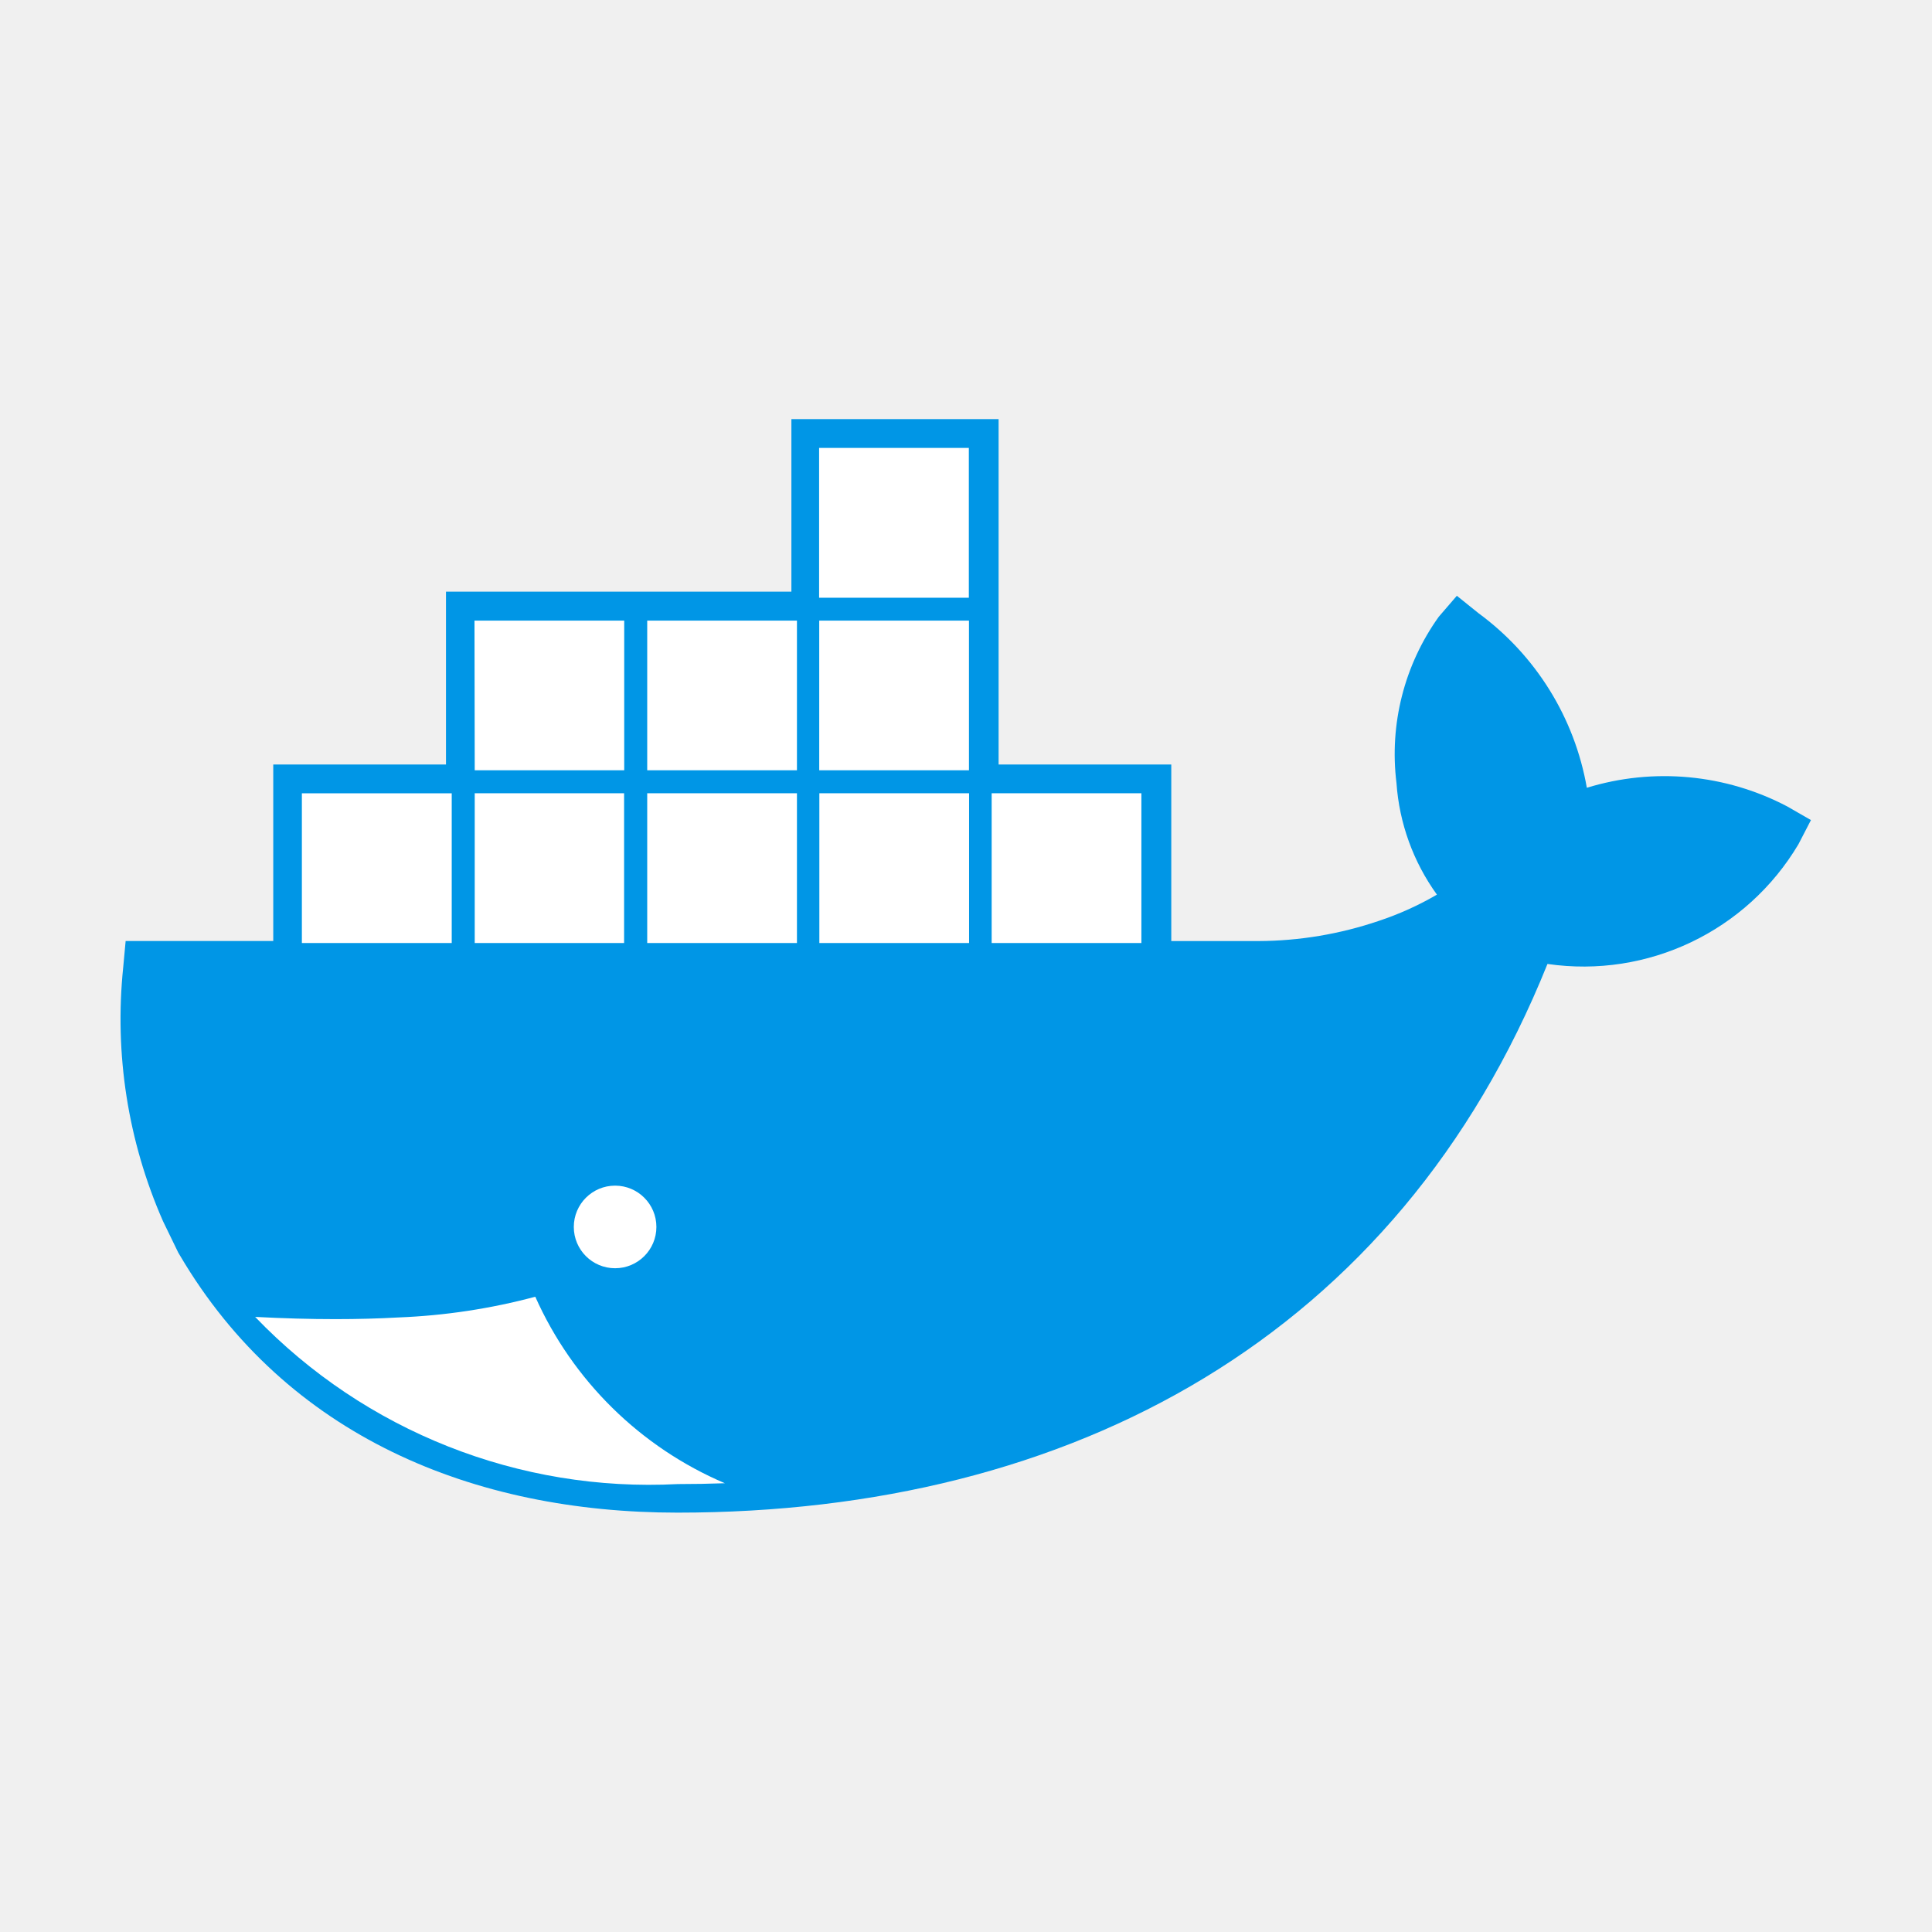
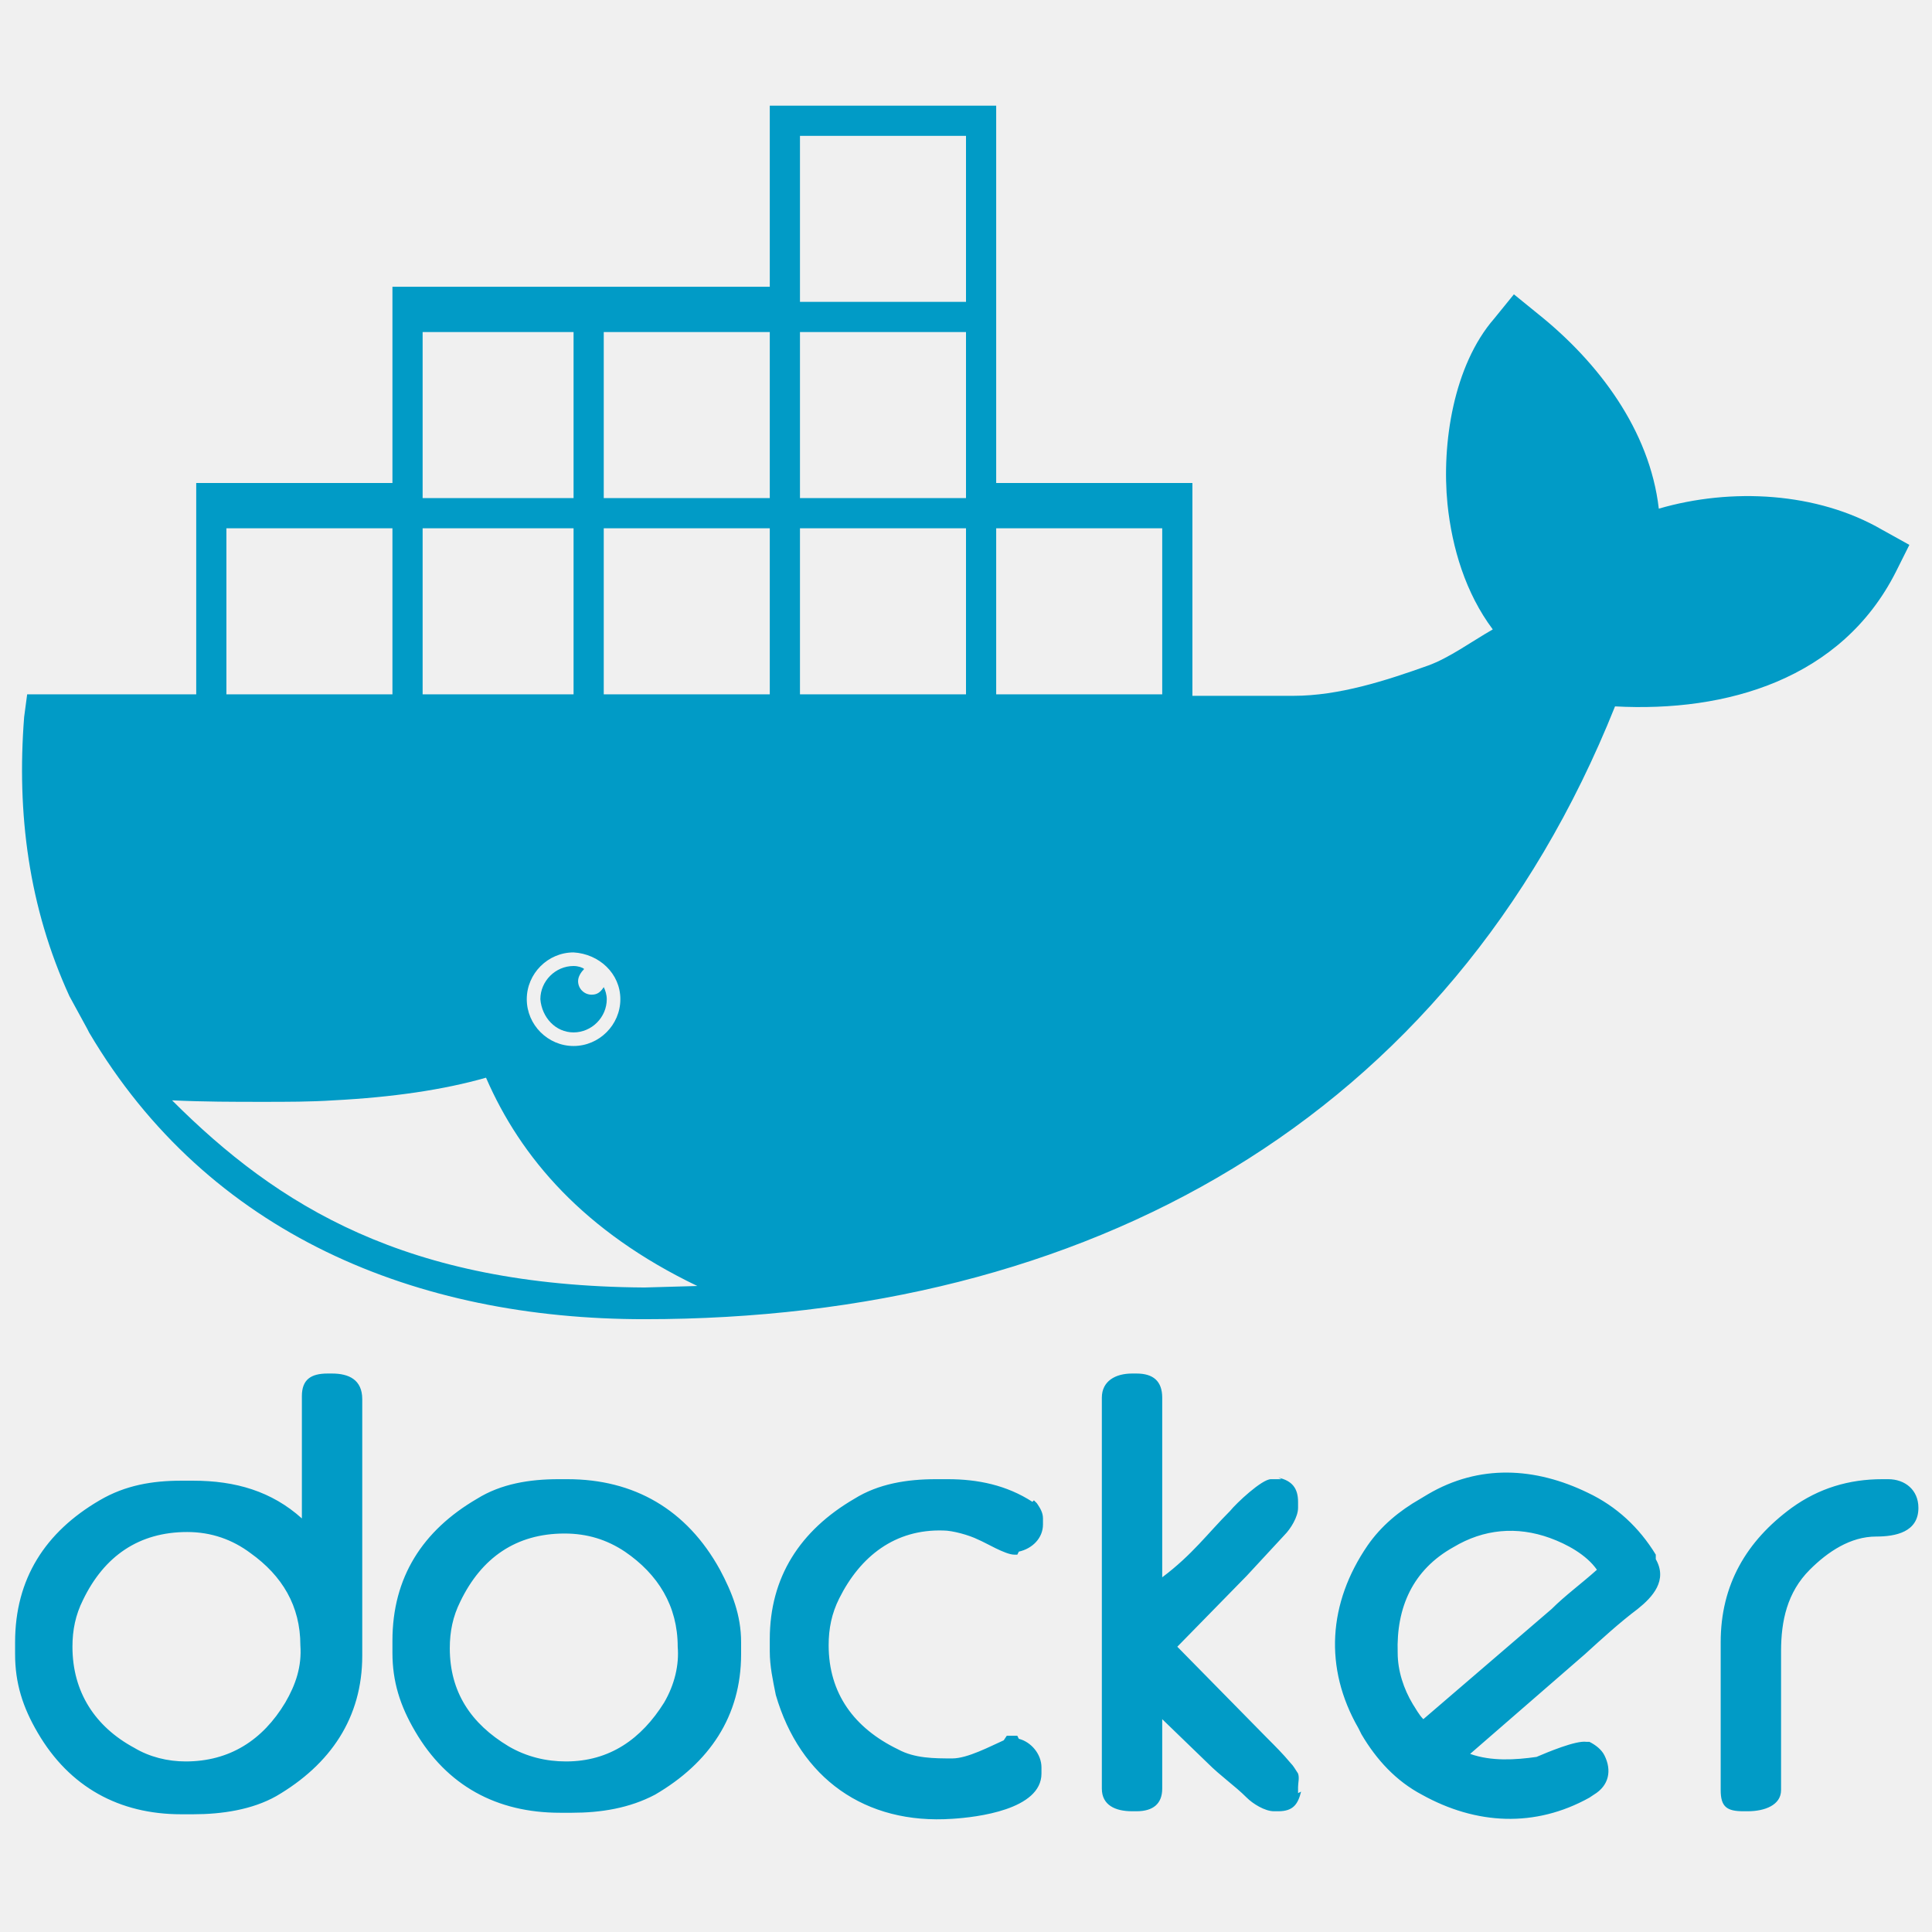
- <svg xmlns="http://www.w3.org/2000/svg" width="800px" height="800px" viewBox="0 0 32 32">
-   <path d="M16.54,12.663H19.4v2.924h1.446a6.272,6.272,0,0,0,1.988-.333,5.091,5.091,0,0,0,.966-.436,3.584,3.584,0,0,1-.67-1.849,3.907,3.907,0,0,1,.7-2.753l.3-.348.358.288a4.558,4.558,0,0,1,1.795,2.892,4.375,4.375,0,0,1,3.319.309l.393.226-.207.4a4.141,4.141,0,0,1-4.157,1.983c-2.48,6.168-7.871,9.088-14.409,9.088-3.378,0-6.476-1.263-8.241-4.259l-.029-.049L2.7,20.227a8.316,8.316,0,0,1-.659-4.208l.04-.433H4.526V12.663H7.387V9.8h5.721V6.942H16.54v5.721Z" style="fill:#0096e6" />
-   <path d="M12.006,24.567a6.022,6.022,0,0,1-3.14-3.089,10.329,10.329,0,0,1-2.264.343q-.5.028-1.045.028-.632,0-1.331-.037a9.051,9.051,0,0,0,7,2.769Q11.618,24.581,12.006,24.567Z" style="fill:#fff" />
-   <path d="M7.08,13.346h.2v2.067h-.2Zm-.376,0h.2v2.067H6.7V13.346Zm-.376,0h.2v2.067h-.2Zm-.376,0h.2v2.067h-.2Zm-.376,0h.2v2.067h-.2Zm-.368,0h.2v2.067h-.2V13.346ZM5,13.14H7.482v2.479H5Zm2.859-2.861h2.48v2.479H7.863Zm2.077.207h.2v2.066h-.2Zm-.376,0h.2v2.066h-.2Zm-.376,0h.2v2.066h-.2V10.486Zm-.376,0h.2v2.066h-.2Zm-.376,0h.2v2.066h-.2Zm-.368,0h.2v2.066h-.2Zm-.207,2.653h2.48v2.48H7.863V13.14Zm2.077.207h.2v2.067h-.2Zm-.376,0h.2v2.067h-.2Zm-.376,0h.2v2.067h-.2V13.346Zm-.376,0h.2v2.067h-.2Zm-.376,0h.2v2.067h-.2Zm-.368,0h.2v2.067h-.2Zm2.654-.207H13.2v2.48h-2.48V13.14Zm2.076.207H13v2.067h-.2Zm-.376,0h.2v2.067h-.2Zm-.376,0h.2v2.067h-.2Zm-.376,0h.2v2.067h-.2Zm-.376,0h.2v2.067h-.2Zm-.368,0h.2v2.067h-.2Zm-.206-3.067H13.2v2.479h-2.48V10.279Zm2.076.207H13v2.066h-.2Zm-.376,0h.2v2.066h-.2Zm-.376,0h.2v2.066h-.2Zm-.376,0h.2v2.066h-.2Zm-.376,0h.2v2.066h-.2Zm-.368,0h.2v2.066h-.2Zm2.654,2.653h2.479v2.48h-2.48V13.14Zm2.076.207h.2v2.067h-.2Zm-.376,0h.2v2.067h-.2Zm-.376,0h.2v2.067h-.2Zm-.376,0h.2v2.067h-.2Zm-.376,0h.2v2.067h-.2Zm-.368,0h.192v2.067h-.2V13.346Zm-.206-3.067h2.479v2.479h-2.48V10.279Zm2.076.207h.2v2.066h-.2Zm-.376,0h.2v2.066h-.2Zm-.376,0h.2v2.066h-.2Zm-.376,0h.2v2.066h-.2Zm-.376,0h.2v2.066h-.2Zm-.368,0h.192v2.066h-.2V10.486Zm-.206-3.067h2.479V9.9h-2.48V7.419Zm2.076.206h.2V9.691h-.2Zm-.376,0h.2V9.691h-.2Zm-.376,0h.2V9.691h-.2Zm-.376,0h.2V9.691h-.2Zm-.376,0h.2V9.691h-.2Zm-.368,0h.192V9.691h-.2V7.625Zm2.654,5.514h2.479v2.48h-2.48V13.14Zm2.076.207h.195v2.067h-.2V13.346Zm-.376,0h.206v2.067h-.206Zm-.376,0h.2v2.067h-.2Zm-.376,0h.2v2.067h-.2Zm-.376,0h.2v2.067h-.205V13.346Zm-.368,0h.2v2.067h-.194V13.346Z" style="fill:#fff" />
-   <path d="M10.188,19.638a.684.684,0,1,1-.684.684A.684.684,0,0,1,10.188,19.638Zm0,.194a.489.489,0,0,1,.177.033.2.2,0,1,0,.275.269.49.49,0,1,1-.453-.3Z" style="fill:#fff" />
+ <svg xmlns="http://www.w3.org/2000/svg" viewBox="0 0 128 128" id="docker">
+   <path fill="#019BC6" d="M86 118.4c0-.3.1-.6 0-.9-.2-.3-.3-.5-.5-.7-.5-.6-1-1.1-1.6-1.7l-5.9-6 4.6-4.7 2.5-2.7c.4-.4.9-1.2.9-1.8v-.4c0-.9-.4-1.4-1.3-1.6l.2.1h-.7c-.6 0-2.3 1.6-2.7 2.1-1.5 1.5-2.5 2.9-4.5 4.4v-11.9c0-1.1-.6-1.6-1.7-1.6h-.3c-1.1 0-2 .5-2 1.6v25.9c0 1.1.9 1.5 2 1.5h.3c1.1 0 1.7-.5 1.7-1.5v-4.6l3 2.9c.9.9 1.8 1.5 2.6 2.3.4.4 1.2.9 1.8.9h.3c1 0 1.3-.5 1.5-1.3l-.2.1v-.4zM125.1 98h-.4c-2.2 0-4.2.6-6 1.9-3 2.2-4.7 5.1-4.7 8.9v9.8c0 1.1.4 1.4 1.5 1.4h.3c1.1 0 2.2-.4 2.2-1.4v-9.2c0-2 .4-3.9 1.9-5.4 1.2-1.2 2.7-2.2 4.4-2.2 1.3 0 2.8-.3 2.8-1.9 0-1.2-.9-1.9-2-1.9zM109.7 103c-1.1-1.8-2.6-3.2-4.5-4.1-3.5-1.7-7.2-1.9-10.6.1l-.5.3c-1.4.8-2.6 1.8-3.5 3.1-2.6 3.8-2.9 8.1-.6 12.1l.2.4c1 1.7 2.3 3.1 4 4 3.6 2 7.5 2.2 11.1.2l.3-.2c1-.6 1.2-1.6.7-2.6-.2-.4-.6-.7-1-.9h-.2c-.7-.1-2.6.7-3.3 1-1.4.2-3 .3-4.4-.2l7.6-6.6c1.1-1 2.3-2.1 3.5-3 1-.8 2-1.9 1.2-3.3v-.3zm-6.9 3.6l-8.5 7.3c-.3-.3-.5-.7-.7-1-.6-1-1-2.2-1-3.4-.1-3 1-5.5 3.7-7 2-1.2 4.2-1.4 6.4-.6 1.1.4 2.4 1.1 3.1 2.1-1 .9-2.1 1.7-3 2.6zM22 91h-.3c-1.1 0-1.7.4-1.7 1.5v8.1c-2-1.8-4.4-2.5-7.2-2.5h-.8c-1.9 0-3.7.3-5.4 1.3-3.6 2.1-5.6 5.2-5.6 9.4v.8c0 1.9.5 3.5 1.5 5.2 2.1 3.6 5.4 5.4 9.5 5.4h.8c1.9 0 3.9-.3 5.5-1.2 3.6-2.1 5.7-5.2 5.7-9.3v-17c0-1.3-.9-1.7-2-1.7zm-3.1 21.8c-1.5 2.5-3.7 3.9-6.6 3.9-1.2 0-2.4-.3-3.4-.9-2.6-1.4-4.1-3.7-4.1-6.7 0-1.1.2-2.1.7-3.1 1.4-2.9 3.7-4.5 6.9-4.5 1.6 0 3 .5 4.2 1.4 2.1 1.5 3.3 3.5 3.3 6.1.1 1.4-.3 2.6-1 3.8zM37.6 98h-.6c-1.9 0-3.8.3-5.4 1.3-3.6 2.1-5.6 5.2-5.6 9.4v.8c0 1.9.5 3.5 1.5 5.2 2.1 3.6 5.4 5.4 9.6 5.4h.8c1.9 0 3.8-.3 5.5-1.2 3.6-2.1 5.7-5.2 5.7-9.3v-.8c0-1.8-.6-3.3-1.4-4.8-2.2-4-5.7-6-10.1-6zm6.4 14.8c-1.5 2.4-3.6 3.9-6.5 3.9-1.3 0-2.6-.3-3.8-1-2.5-1.5-3.9-3.6-3.9-6.5 0-1.1.2-2.1.7-3.1 1.4-2.9 3.7-4.5 6.9-4.5 1.5 0 2.8.4 4 1.2 2.2 1.5 3.5 3.6 3.5 6.3.1 1.2-.2 2.5-.9 3.7zM68.5 99.4l-.1.1c-1.7-1.1-3.6-1.5-5.6-1.5h-.8c-1.9 0-3.8.3-5.4 1.3-3.6 2.1-5.6 5.2-5.6 9.3v.8c0 1 .2 1.9.4 2.9 1.6 5.5 5.9 8.6 11.7 8.2 1.6-.1 5.9-.6 5.9-3v-.4c0-.9-.7-1.7-1.5-1.9l-.1-.2h-.7l-.2.3c-.9.4-2.4 1.2-3.4 1.2-1.2 0-2.5 0-3.6-.6-2.9-1.4-4.6-3.7-4.6-6.9 0-1.1.2-2.1.7-3.1 1.4-2.8 3.7-4.6 6.9-4.5.6 0 1.7.3 2.3.6.5.2 1.8 1 2.4 1h.2l.1-.2c.9-.2 1.6-.9 1.6-1.8v-.4c0-.4-.2-.7-.4-1l-.2-.2zM5.8 68.2l.1.2c7.9 13.4 21.7 19 36.8 19 29.2 0 53.3-13.1 64.3-40.6 7.4.4 15-1.8 18.6-8.9l.9-1.8-1.8-1c-4.3-2.5-10-2.8-14.8-1.4-.6-5.2-4-9.7-8-12.9l-1.6-1.3-1.3 1.6c-2.7 3.1-3.5 8.3-3.1 12.3.3 2.9 1.2 5.9 3 8.3-1.4.8-2.9 1.9-4.3 2.4-2.8 1-5.9 2-8.9 2h-6.7v-14.1h-13v-25h-15v12h-25v13h-13v14h-11.2l-.2 1.5c-.5 6.4.3 12.6 3 18.5l1.2 2.2zm60.2-33.2h11v11h-11v-11zm-13-26h11v11h-11v-11zm0 13h11v11h-11v-11zm0 13h11v11h-11v-11zm-13-13h11v11h-11v-11zm0 13h11v11h-11v-11zm1.1 31.2c0 1.7-1.4 3.1-3.1 3.1-1.7 0-3.1-1.4-3.1-3.1 0-1.7 1.4-3.1 3.1-3.1 1.7.1 3.1 1.4 3.1 3.1zm-13.1-44.2h10v11h-10v-11zm0 13h10v11h-10v-11zm-13 0h11v11h-11v-11zm2.4 38c1.6 0 3.2 0 4.7-.1 3.9-.2 7.3-.7 10.1-1.5 2.3 5.3 6.5 10.2 14 13.8l-3.5.1c-15.8-.1-24.3-5.4-31.3-12.4 2.1.1 4.1.1 6 .1zM38 68.4c1.2 0 2.2-1 2.2-2.2 0-.3-.1-.6-.2-.8-.2.3-.4.5-.8.5-.5 0-.9-.4-.9-.9 0-.3.2-.6.4-.8-.1-.1-.4-.2-.7-.2-1.2 0-2.2 1-2.2 2.2.1 1.2 1 2.2 2.2 2.2z" />
</svg>
